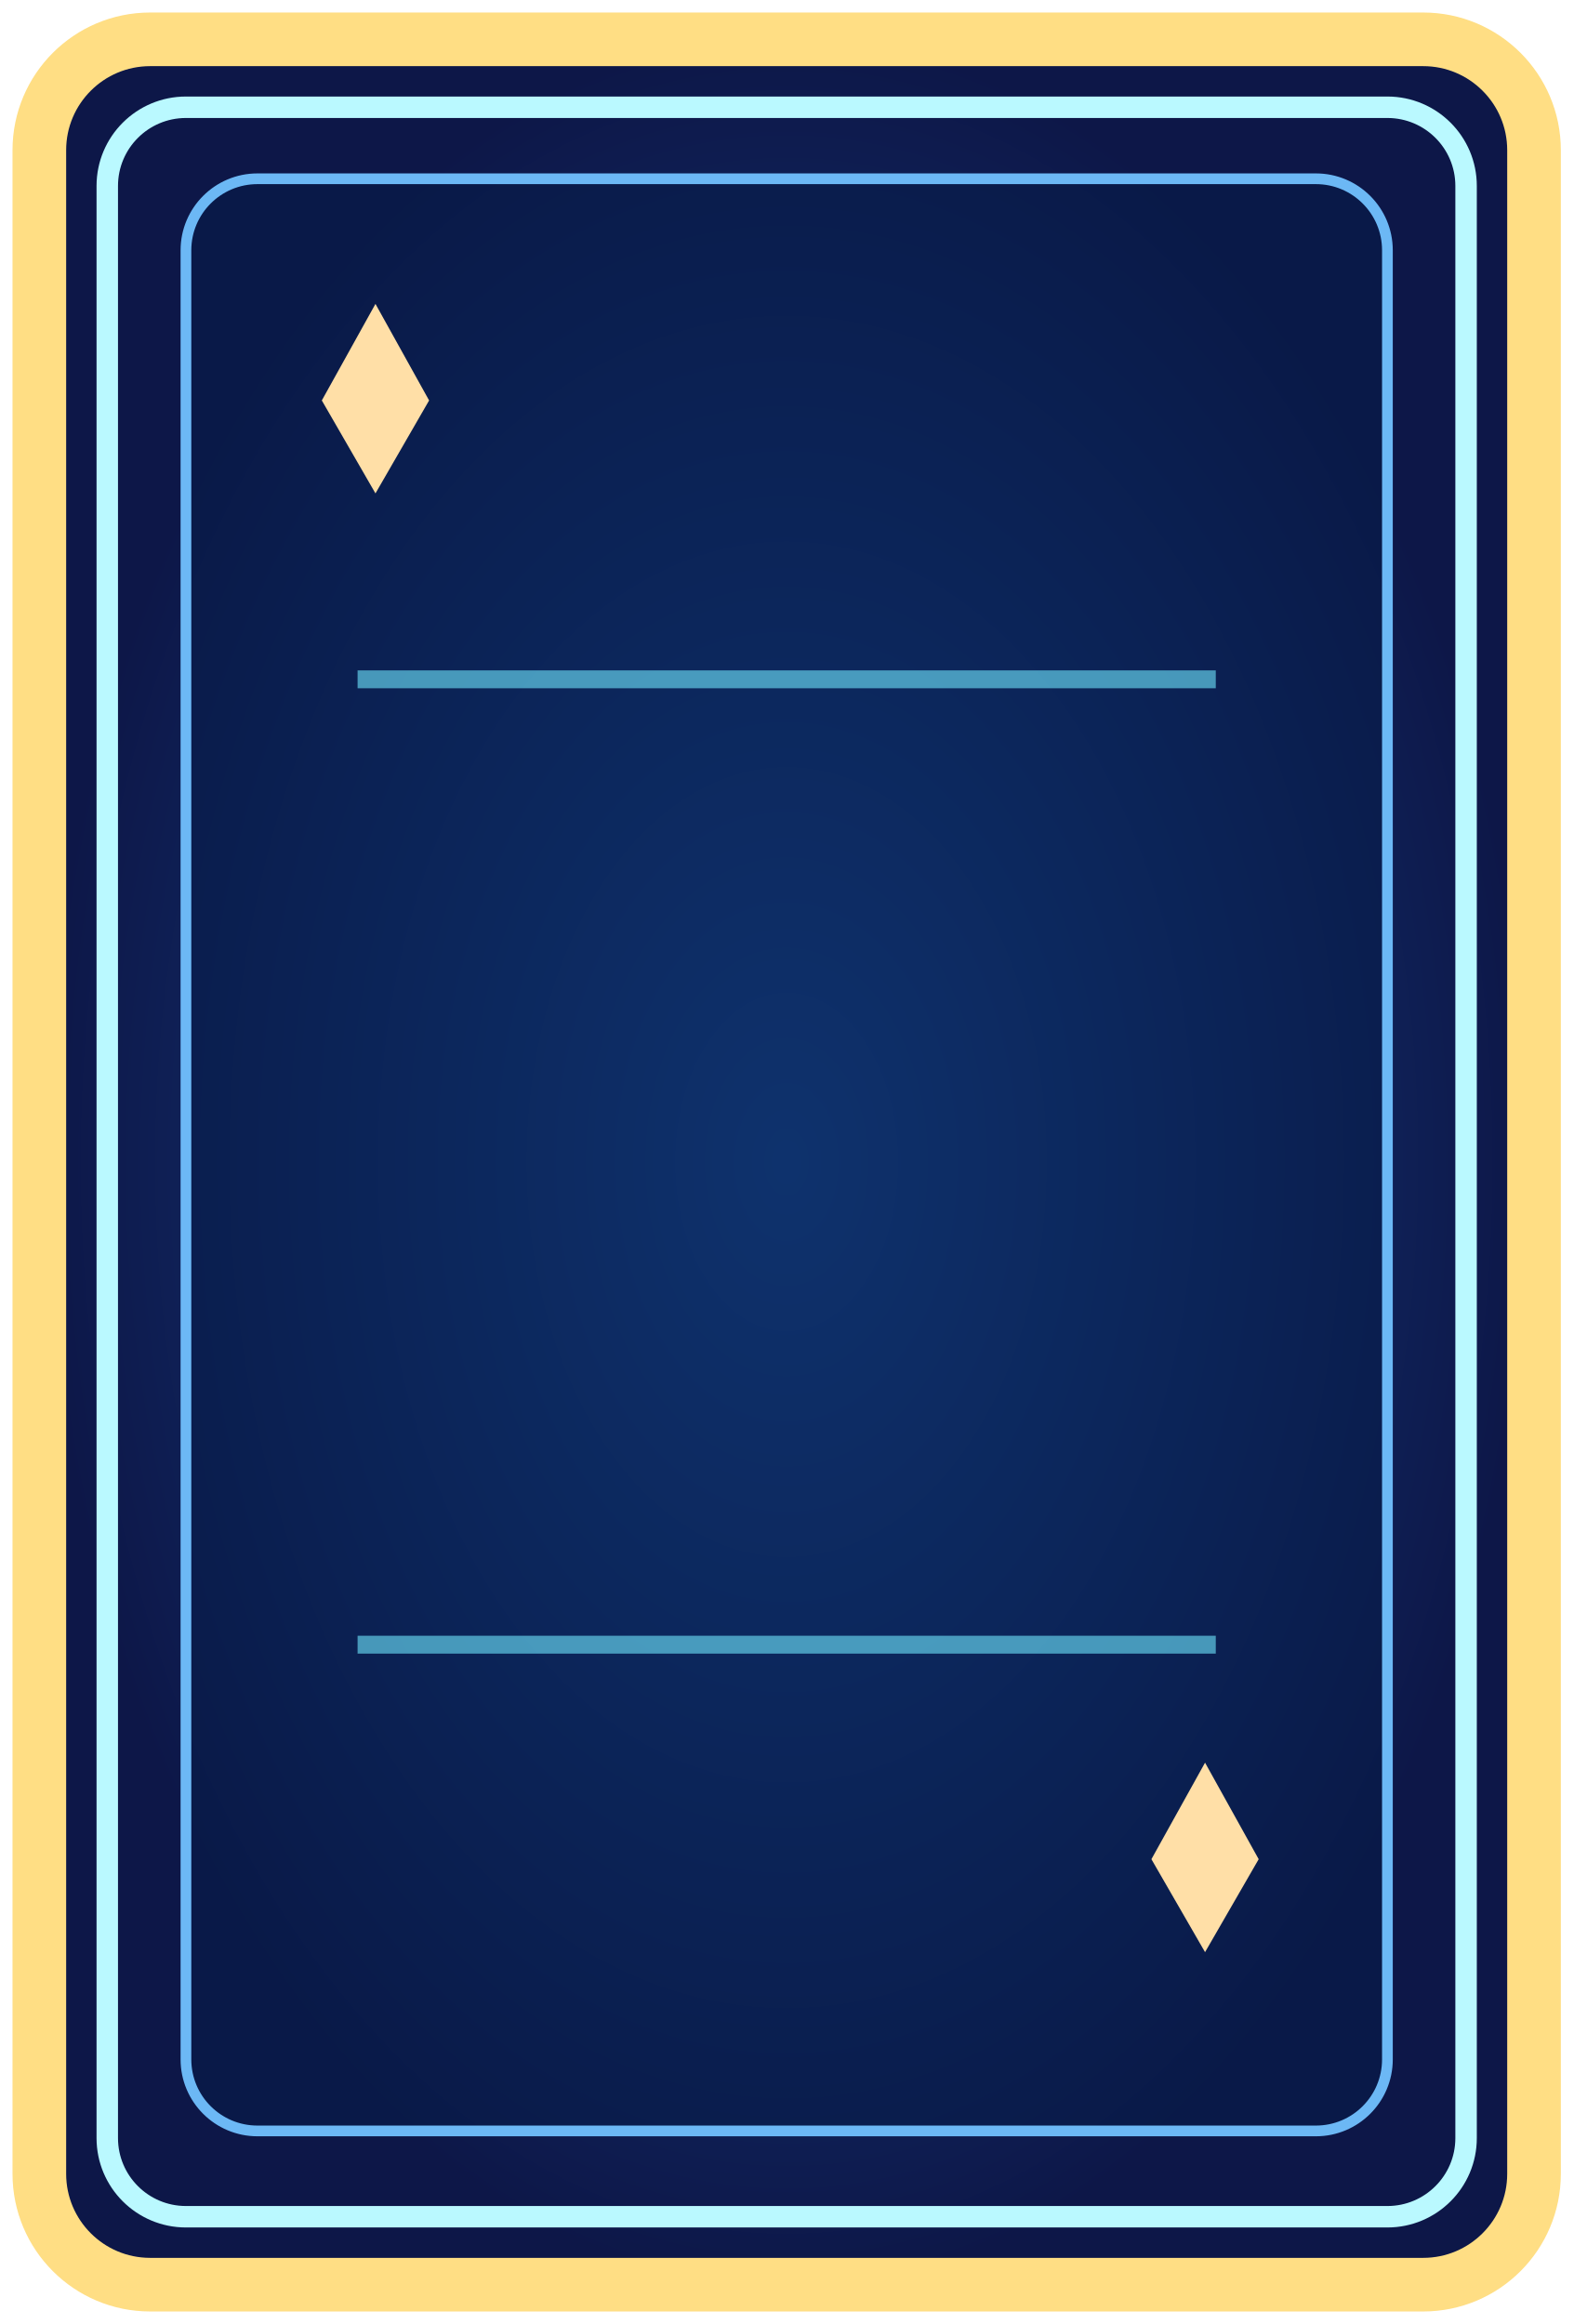
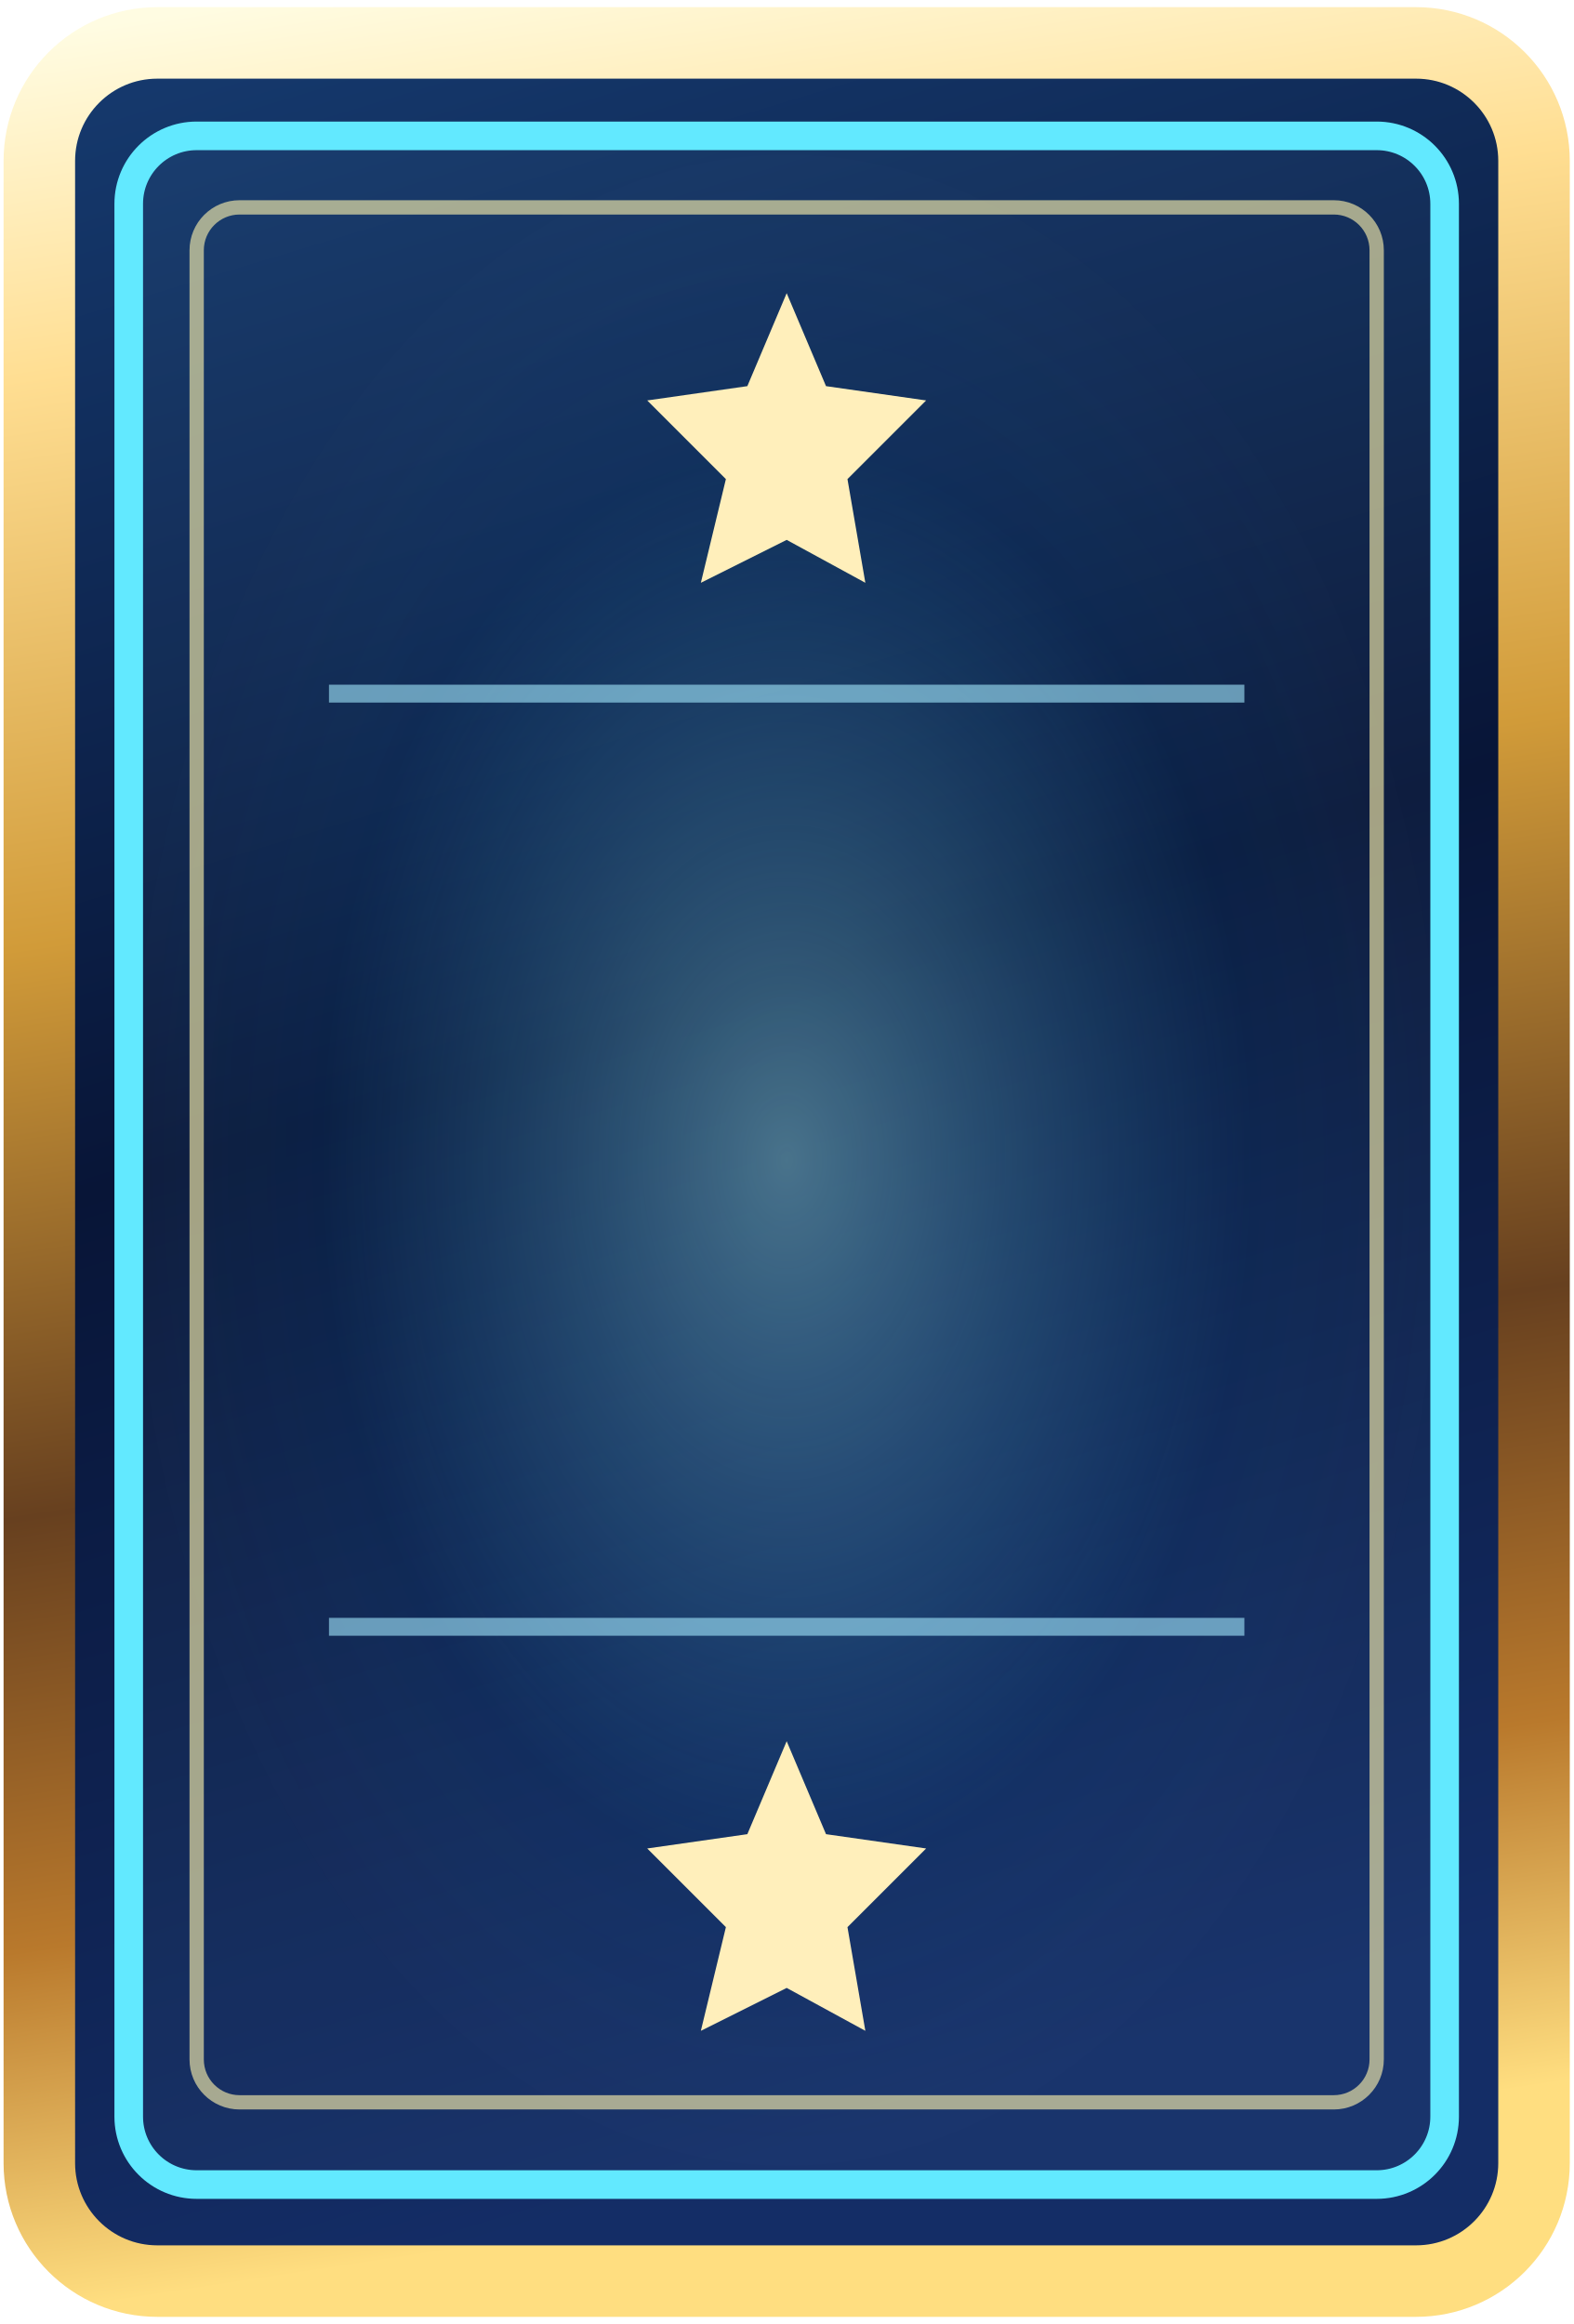
- <svg xmlns="http://www.w3.org/2000/svg" width="440" height="650" viewBox="0 0 440 650">
+ <svg xmlns="http://www.w3.org/2000/svg" width="440" height="650" viewBox="0 0 440 650" role="img" aria-label="Decorative randomizer frame">
  <defs>
-     <linearGradient id="back" x1="0" y1="0" x2="1" y2="1">
-       <stop stop-color="#171659" />
-       <stop offset=".5" stop-color="#49247e" />
-       <stop offset="1" stop-color="#081d58" />
+     <linearGradient id="metal" x1="0" y1="0" x2="1" y2="1">
+       <stop stop-color="#f3fcff" />
+       <stop offset=".16" stop-color="#3479ac" />
+       <stop offset=".37" stop-color="#091b48" />
+       <stop offset=".73" stop-color="#174677" />
+       <stop offset="1" stop-color="#a7f7ff" />
    </linearGradient>
-     <radialGradient id="face">
-       <stop stop-color="#174993" />
-       <stop offset="1" stop-color="#0d1748" />
+     <linearGradient id="gold" x1="0" y1="0" x2=".1" y2="1">
+       <stop stop-color="#fffce2" />
+       <stop offset=".15" stop-color="#ffde92" />
+       <stop offset=".4" stop-color="#d19b39" />
+       <stop offset=".65" stop-color="#67401f" />
+       <stop offset=".84" stop-color="#b9792c" />
+       <stop offset="1" stop-color="#ffde80" />
+     </linearGradient>
+     <linearGradient id="navy" x1="0" y1="0" x2=".2" y2="1">
+       <stop stop-color="#163b70" />
+       <stop offset=".5" stop-color="#081537" />
+       <stop offset="1" stop-color="#142d66" />
+     </linearGradient>
+     <radialGradient id="plasma">
+       <stop stop-color="#a7faff" stop-opacity=".4" />
+       <stop offset=".7" stop-color="#34a8e7" stop-opacity=".08" />
+       <stop offset="1" stop-color="#a1e8ff" stop-opacity=".04" />
    </radialGradient>
+     <filter id="blur">
+       <feGaussianBlur stdDeviation="13" />
+     </filter>
  </defs>
-   <rect x="11" y="11" width="418" height="628" rx="31" fill="url(#face)" stroke="#ffde84" stroke-width="15" />
-   <rect x="30" y="30" width="380" height="590" rx="22" fill="none" stroke="#baf9ff" stroke-width="6" />
-   <rect x="52" y="50" width="336" height="546" rx="20" fill="#071c48" fill-opacity=".5" stroke="#6cb8f5" stroke-width="3" />
-   <path d="m90 112 15-27 15 27-15 26zM322 520l15-27 15 27-15 26z" fill="#ffdfa7" />
-   <path d="M100 190H340M100 460H340" stroke="#70e8ff" stroke-width="5" opacity=".6" />
+   <rect x="11" y="12" width="418" height="626" rx="33" fill="url(#navy)" stroke="url(#gold)" stroke-width="20" />
+   <rect x="36" y="38" width="368" height="573" rx="19" fill="url(#plasma)" stroke="#62e9ff" stroke-width="8" />
+   <rect x="55" y="58" width="330" height="530" rx="12" fill="none" stroke="#fff3ad" stroke-opacity=".62" stroke-width="4" />
+   <path d="M220 82 231 108 259 112 237 134 242 163 220 151 196 163 203 134 181 112 209 108Z" fill="#ffefbb" />
+   <path d="M220 487 231 513 259 517 237 539 242 568 220 556 196 568 203 539 181 517 209 513Z" fill="#ffefbb" />
+   <path d="M92 194H348M92 455H348" stroke="#a4eaff" stroke-width="5" opacity=".6" />
</svg>
